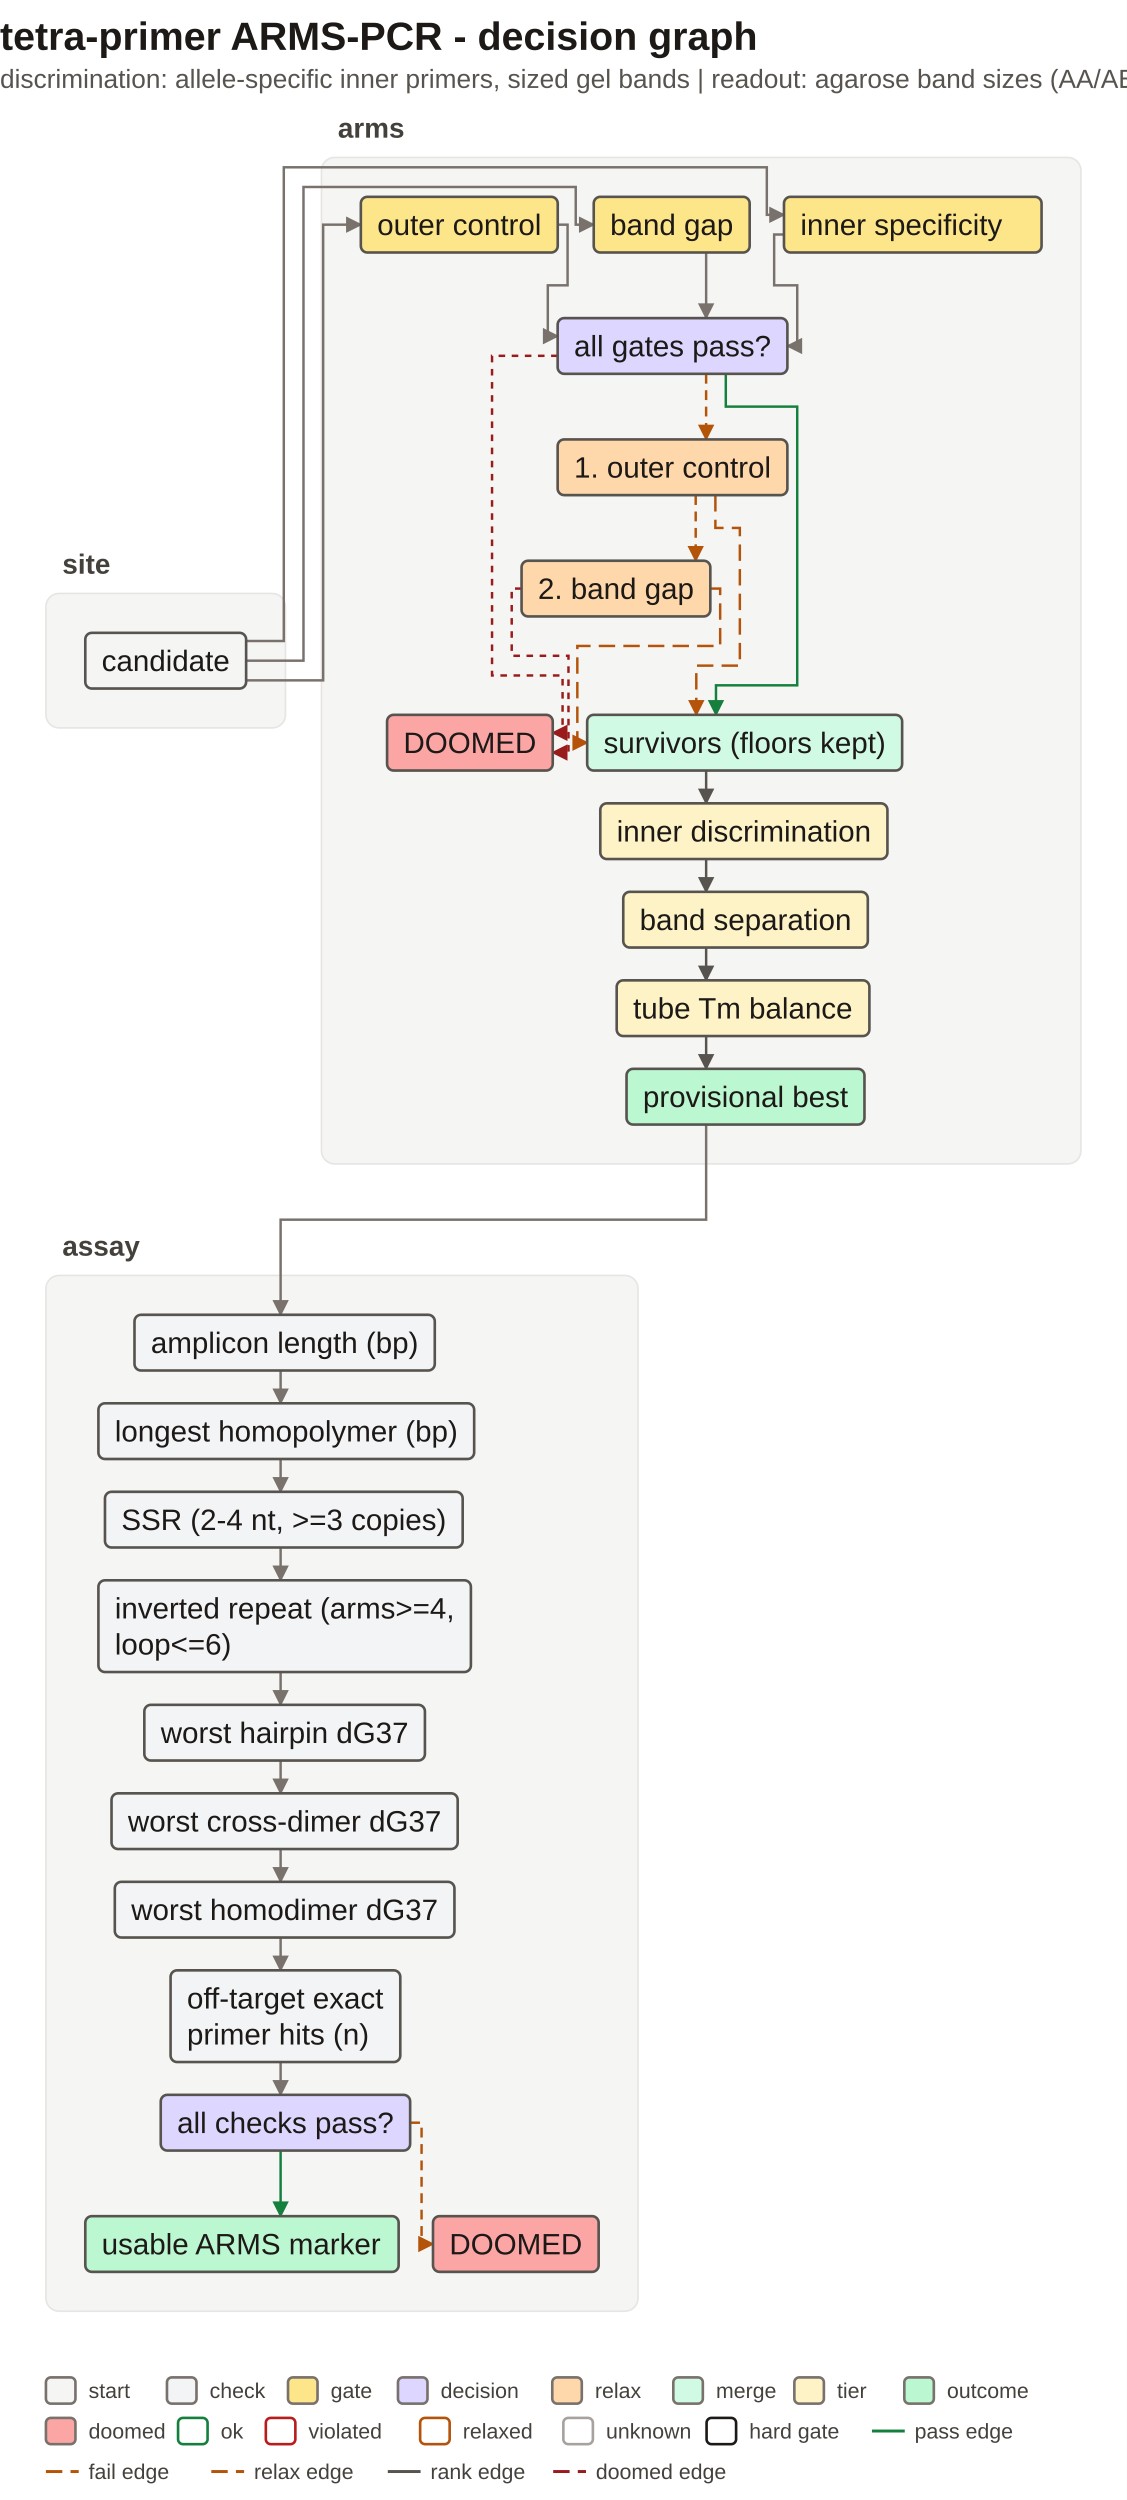
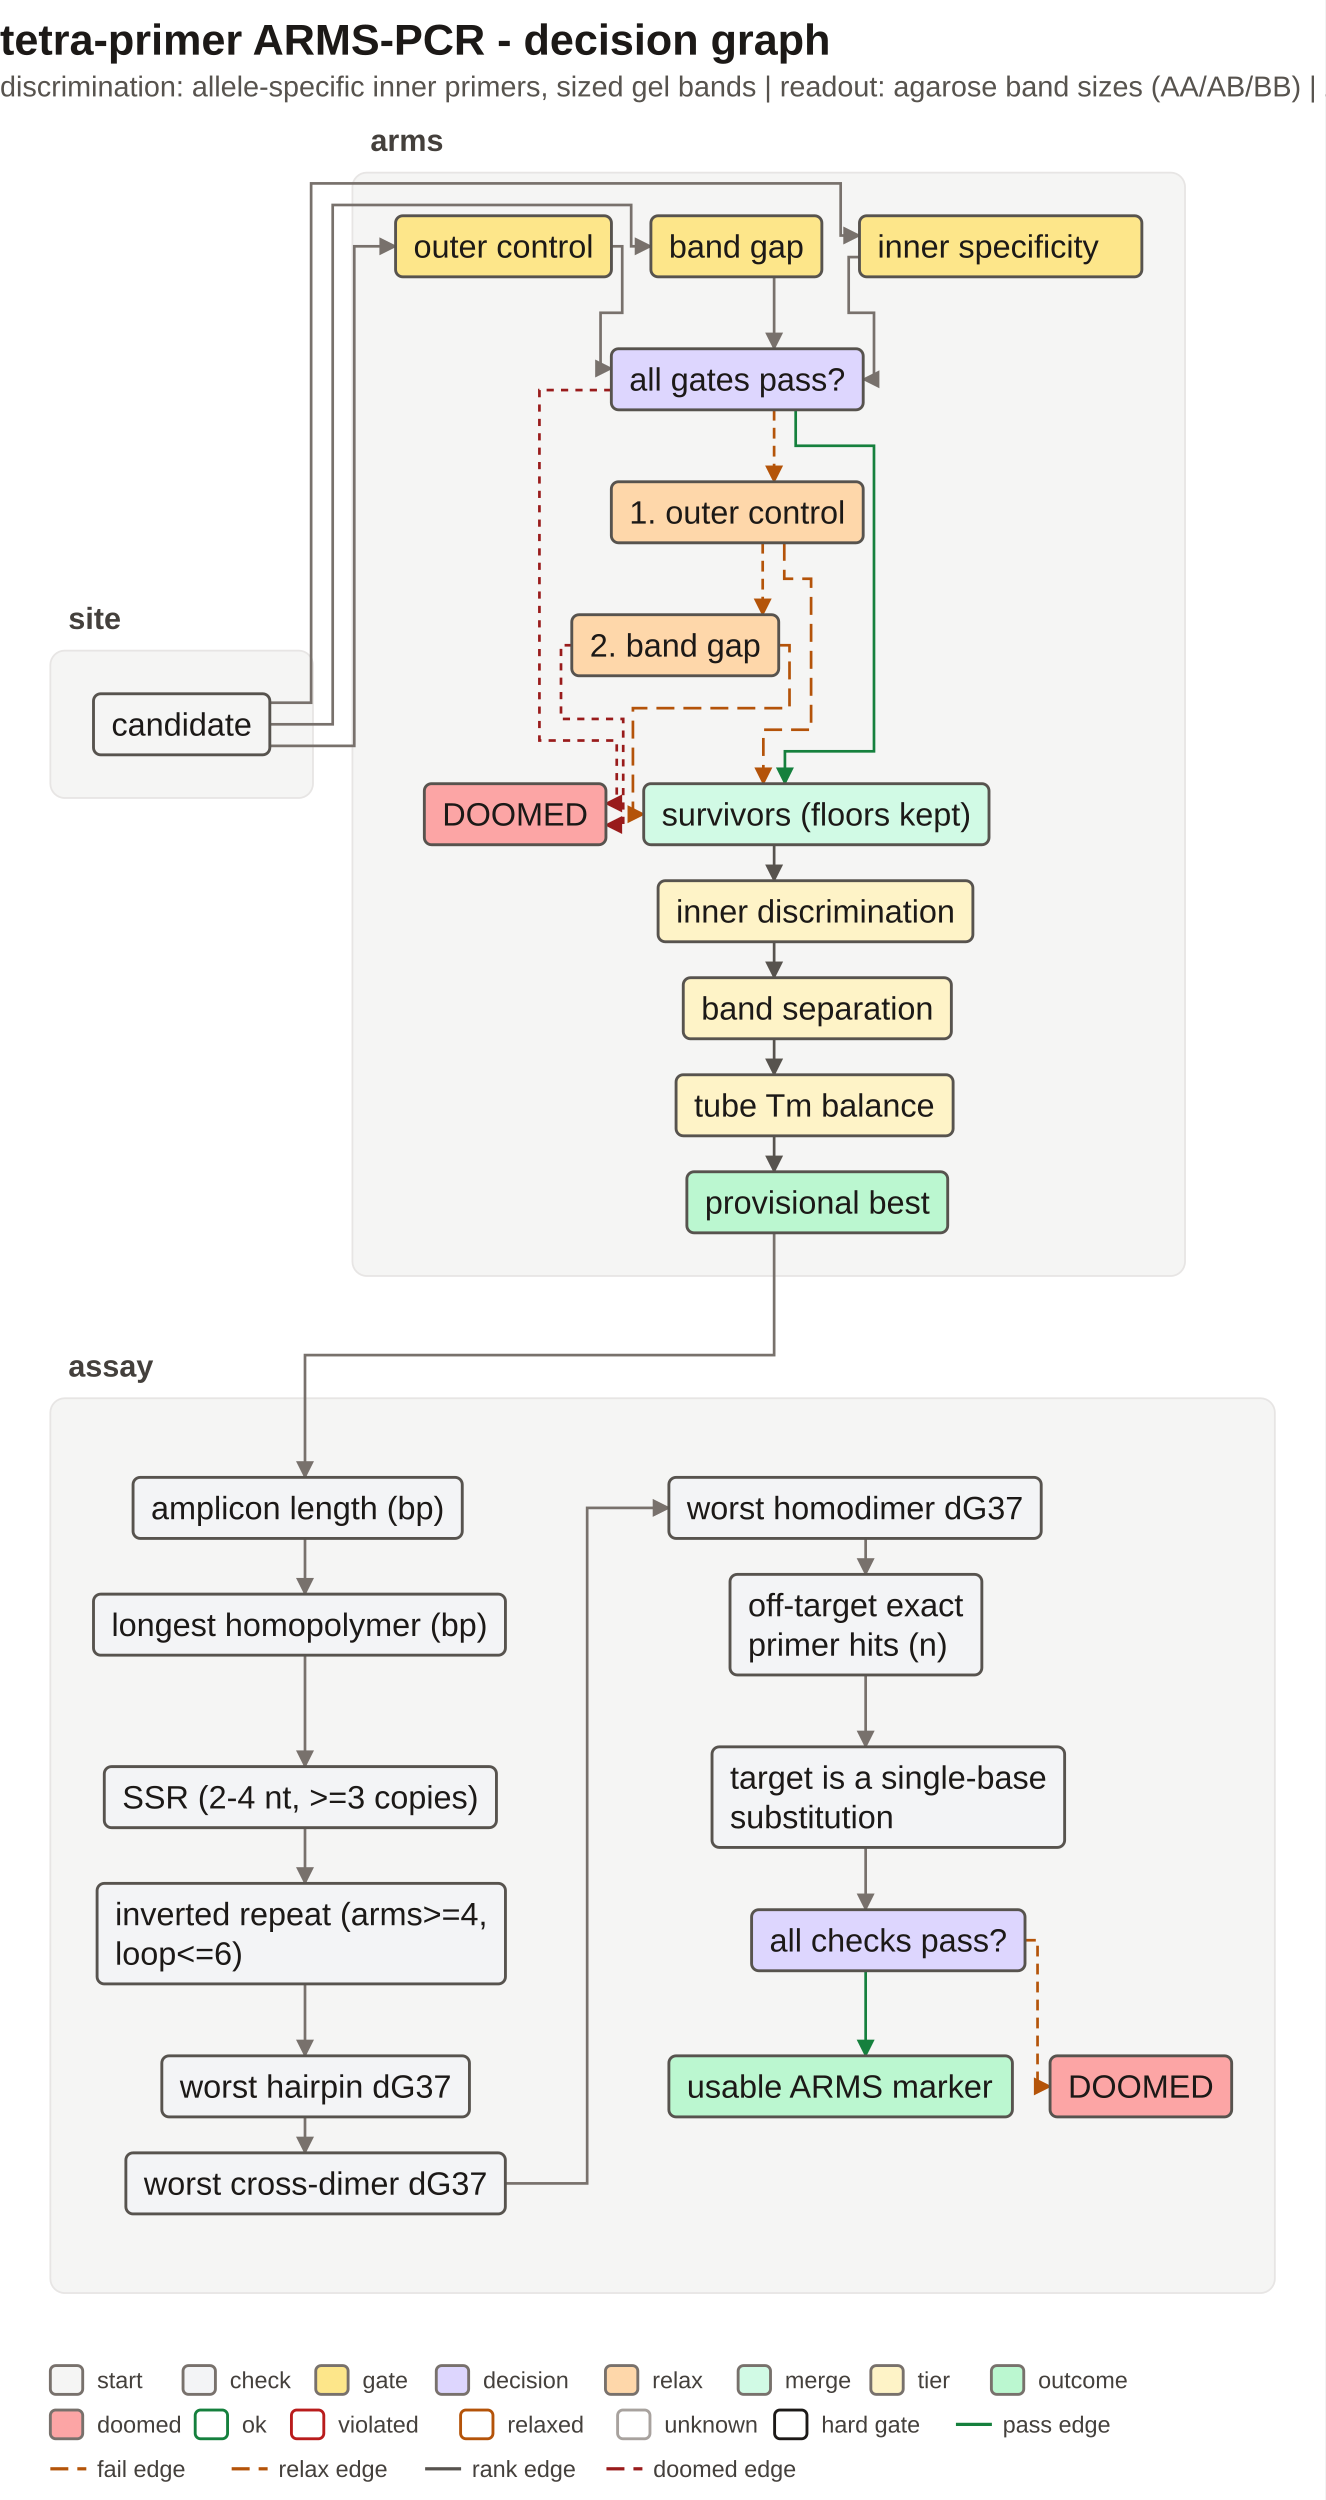
- <svg xmlns="http://www.w3.org/2000/svg" version="1.1" width="343.524" height="762.13" viewBox="0 0 343.524 762.13">
+ <svg xmlns="http://www.w3.org/2000/svg" version="1.1" width="368.5" height="695.19" viewBox="0 0 368.5 695.19">
  <defs>
    <marker id="arrow-flow" viewBox="0 0 10 10" refX="9" refY="5" markerWidth="5" markerHeight="5" markerUnits="userSpaceOnUse" orient="auto-start-reverse">
      <path d="M 0 0 L 10 5 L 0 10 z" fill="#78716C" />
    </marker>
    <marker id="arrow-pass" viewBox="0 0 10 10" refX="9" refY="5" markerWidth="5" markerHeight="5" markerUnits="userSpaceOnUse" orient="auto-start-reverse">
      <path d="M 0 0 L 10 5 L 0 10 z" fill="#15803D" />
    </marker>
    <marker id="arrow-fail" viewBox="0 0 10 10" refX="9" refY="5" markerWidth="5" markerHeight="5" markerUnits="userSpaceOnUse" orient="auto-start-reverse">
      <path d="M 0 0 L 10 5 L 0 10 z" fill="#B45409" />
    </marker>
    <marker id="arrow-relax" viewBox="0 0 10 10" refX="9" refY="5" markerWidth="5" markerHeight="5" markerUnits="userSpaceOnUse" orient="auto-start-reverse">
      <path d="M 0 0 L 10 5 L 0 10 z" fill="#B45309" />
    </marker>
    <marker id="arrow-doomed" viewBox="0 0 10 10" refX="9" refY="5" markerWidth="5" markerHeight="5" markerUnits="userSpaceOnUse" orient="auto-start-reverse">
      <path d="M 0 0 L 10 5 L 0 10 z" fill="#991B1B" />
    </marker>
    <marker id="arrow-check" viewBox="0 0 10 10" refX="9" refY="5" markerWidth="5" markerHeight="5" markerUnits="userSpaceOnUse" orient="auto-start-reverse">
      <path d="M 0 0 L 10 5 L 0 10 z" fill="#78716C" />
    </marker>
    <marker id="arrow-rank" viewBox="0 0 10 10" refX="9" refY="5" markerWidth="5" markerHeight="5" markerUnits="userSpaceOnUse" orient="auto-start-reverse">
      <path d="M 0 0 L 10 5 L 0 10 z" fill="#57534E" />
    </marker>
  </defs>
-   <rect x="0" y="0" width="343.524" height="762.13" fill="#FFFFFF" />
+   <rect x="0" y="0" width="368.5" height="695.19" fill="#FFFFFF" />
  <text x="0" y="15.2" text-anchor="start" font-family="Liberation Sans, Arial, Helvetica, sans-serif" font-size="12" fill="#1C1917" font-weight="bold">
    <tspan x="0" y="15.2">tetra-primer ARMS-PCR - decision graph</tspan>
  </text>
  <text x="0" y="26.8" text-anchor="start" font-family="Liberation Sans, Arial, Helvetica, sans-serif" font-size="8" fill="#57534E">
    <tspan x="0" y="26.8">discrimination: allele-specific inner primers, sized gel bands | readout: agarose band sizes (AA/AB/BB) | zygosity: co-dominant</tspan>
  </text>
  <rect x="14" y="180.92" width="73.032" height="40.98" rx="4" fill="#F5F5F4" stroke="#E7E5E4" stroke-width="0.5" />
  <text x="19" y="174.895" text-anchor="start" font-family="Liberation Sans, Arial, Helvetica, sans-serif" font-size="8.5" fill="#44403C" font-weight="bold">
    <tspan x="19" y="174.895">site</tspan>
  </text>
  <rect x="98" y="48" width="231.524" height="306.82" rx="4" fill="#F5F5F4" stroke="#E7E5E4" stroke-width="0.5" />
  <text x="103" y="41.975" text-anchor="start" font-family="Liberation Sans, Arial, Helvetica, sans-serif" font-size="8.5" fill="#44403C" font-weight="bold">
    <tspan x="103" y="41.975">arms</tspan>
  </text>
-   <rect x="14" y="388.82" width="180.5" height="315.76" rx="4" fill="#F5F5F4" stroke="#E7E5E4" stroke-width="0.5" />
+   <rect x="14" y="388.82" width="340.5" height="248.82" rx="4" fill="#F5F5F4" stroke="#E7E5E4" stroke-width="0.5" />
  <text x="19" y="382.795" text-anchor="start" font-family="Liberation Sans, Arial, Helvetica, sans-serif" font-size="8.5" fill="#44403C" font-weight="bold">
    <tspan x="19" y="382.795">assay</tspan>
  </text>
  <path d="M75.032 195.41 L86.516 195.41 L86.516 51 L233.769 51 L233.769 65.49 L239 65.49" fill="none" stroke="#78716C" stroke-width="0.75" stroke-linejoin="miter" stroke-linecap="butt" marker-end="url(#arrow-flow)" />
  <path d="M75.032 201.41 L92.516 201.41 L92.516 57 L175.514 57 L175.514 68.49 L181 68.49" fill="none" stroke="#78716C" stroke-width="0.75" stroke-linejoin="miter" stroke-linecap="butt" marker-end="url(#arrow-flow)" />
  <path d="M75.032 207.41 L98.516 207.41 L98.516 68.49 L110 68.49" fill="none" stroke="#78716C" stroke-width="0.75" stroke-linejoin="miter" stroke-linecap="butt" marker-end="url(#arrow-flow)" />
  <path d="M239 71.49 L236 71.49 L236 86.98 L243.038 86.98 L243.038 105.47 L240.038 105.47" fill="none" stroke="#78716C" stroke-width="0.75" stroke-linejoin="miter" stroke-linecap="butt" marker-end="url(#arrow-flow)" />
  <path d="M215.268 76.98 L215.268 96.98" fill="none" stroke="#78716C" stroke-width="0.75" stroke-linejoin="miter" stroke-linecap="butt" marker-end="url(#arrow-flow)" />
  <path d="M170.027 68.49 L173.027 68.49 L173.027 86.98 L167 86.98 L167 102.47 L170 102.47" fill="none" stroke="#78716C" stroke-width="0.75" stroke-linejoin="miter" stroke-linecap="butt" marker-end="url(#arrow-flow)" />
  <path d="M212.087 150.94 L212.087 170.94" fill="none" stroke="#B45409" stroke-width="0.75" stroke-linejoin="miter" stroke-linecap="butt" stroke-dasharray="3 2" marker-end="url(#arrow-fail)" />
  <path d="M215.262 113.96 L215.262 133.96" fill="none" stroke="#B45409" stroke-width="0.75" stroke-linejoin="miter" stroke-linecap="butt" stroke-dasharray="3 2" marker-end="url(#arrow-fail)" />
  <path d="M218.087 150.94 L218.087 160.94 L225.544 160.94 L225.544 202.92 L212.268 202.92 L212.268 217.92" fill="none" stroke="#B45309" stroke-width="0.75" stroke-linejoin="miter" stroke-linecap="butt" stroke-dasharray="5 2.5" marker-end="url(#arrow-relax)" />
  <path d="M216.544 179.43 L219.544 179.43 L219.544 196.92 L176 196.92 L176 226.41 L179 226.41" fill="none" stroke="#B45309" stroke-width="0.75" stroke-linejoin="miter" stroke-linecap="butt" stroke-dasharray="5 2.5" marker-end="url(#arrow-relax)" />
  <path d="M221.262 113.96 L221.262 123.96 L243.034 123.96 L243.034 208.92 L218.268 208.92 L218.268 217.92" fill="none" stroke="#15803D" stroke-width="0.75" stroke-linejoin="miter" stroke-linecap="butt" marker-end="url(#arrow-pass)" />
  <path d="M215.268 234.9 L215.268 244.9" fill="none" stroke="#57534E" stroke-width="0.75" stroke-linejoin="miter" stroke-linecap="butt" marker-end="url(#arrow-rank)" />
  <path d="M215.268 261.88 L215.268 271.88" fill="none" stroke="#57534E" stroke-width="0.75" stroke-linejoin="miter" stroke-linecap="butt" marker-end="url(#arrow-rank)" />
  <path d="M215.268 288.86 L215.268 298.86" fill="none" stroke="#57534E" stroke-width="0.75" stroke-linejoin="miter" stroke-linecap="butt" marker-end="url(#arrow-rank)" />
  <path d="M215.268 315.84 L215.268 325.84" fill="none" stroke="#57534E" stroke-width="0.75" stroke-linejoin="miter" stroke-linecap="butt" marker-end="url(#arrow-rank)" />
  <path d="M159 179.43 L156 179.43 L156 199.92 L173.3 199.92 L173.3 229.41 L168.5 229.41" fill="none" stroke="#991B1B" stroke-width="0.75" stroke-linejoin="miter" stroke-linecap="butt" stroke-dasharray="2 2" marker-end="url(#arrow-doomed)" />
  <path d="M170 108.47 L150 108.47 L150 205.92 L171.5 205.92 L171.5 223.41 L168.5 223.41" fill="none" stroke="#991B1B" stroke-width="0.75" stroke-linejoin="miter" stroke-linecap="butt" stroke-dasharray="2 2" marker-end="url(#arrow-doomed)" />
-   <path d="M215.268 342.82 L215.268 371.82 L85.544 371.82 L85.544 400.82" fill="none" stroke="#78716C" stroke-width="0.75" stroke-linejoin="miter" stroke-linecap="butt" marker-end="url(#arrow-check)" />
-   <path d="M85.544 417.8 L85.544 427.8" fill="none" stroke="#78716C" stroke-width="0.75" stroke-linejoin="miter" stroke-linecap="butt" marker-end="url(#arrow-check)" />
-   <path d="M85.544 444.78 L85.544 454.78" fill="none" stroke="#78716C" stroke-width="0.75" stroke-linejoin="miter" stroke-linecap="butt" marker-end="url(#arrow-check)" />
-   <path d="M85.544 471.76 L85.544 481.76" fill="none" stroke="#78716C" stroke-width="0.75" stroke-linejoin="miter" stroke-linecap="butt" marker-end="url(#arrow-check)" />
-   <path d="M85.544 509.72 L85.544 519.72" fill="none" stroke="#78716C" stroke-width="0.75" stroke-linejoin="miter" stroke-linecap="butt" marker-end="url(#arrow-check)" />
-   <path d="M85.544 536.7 L85.544 546.7" fill="none" stroke="#78716C" stroke-width="0.75" stroke-linejoin="miter" stroke-linecap="butt" marker-end="url(#arrow-check)" />
-   <path d="M85.544 563.68 L85.544 573.68" fill="none" stroke="#78716C" stroke-width="0.75" stroke-linejoin="miter" stroke-linecap="butt" marker-end="url(#arrow-check)" />
-   <path d="M85.544 590.66 L85.544 600.66" fill="none" stroke="#78716C" stroke-width="0.75" stroke-linejoin="miter" stroke-linecap="butt" marker-end="url(#arrow-check)" />
-   <path d="M85.544 628.62 L85.544 638.62" fill="none" stroke="#78716C" stroke-width="0.75" stroke-linejoin="miter" stroke-linecap="butt" marker-end="url(#arrow-check)" />
-   <path d="M85.544 655.6 L85.544 675.6" fill="none" stroke="#15803D" stroke-width="0.75" stroke-linejoin="miter" stroke-linecap="butt" marker-end="url(#arrow-pass)" />
-   <path d="M125.032 647.11 L128.516 647.11 L128.516 684.09 L132 684.09" fill="none" stroke="#B45409" stroke-width="0.75" stroke-linejoin="miter" stroke-linecap="butt" stroke-dasharray="3 2" marker-end="url(#arrow-fail)" />
+   <path d="M215.268 342.82 L215.268 376.82 L84.813 376.82 L84.813 410.82" fill="none" stroke="#78716C" stroke-width="0.75" stroke-linejoin="miter" stroke-linecap="butt" marker-end="url(#arrow-check)" />
+   <path d="M84.813 427.8 L84.813 443.29" fill="none" stroke="#78716C" stroke-width="0.75" stroke-linejoin="miter" stroke-linecap="butt" marker-end="url(#arrow-check)" />
+   <path d="M84.813 460.27 L84.813 491.25" fill="none" stroke="#78716C" stroke-width="0.75" stroke-linejoin="miter" stroke-linecap="butt" marker-end="url(#arrow-check)" />
+   <path d="M84.813 508.23 L84.813 523.72" fill="none" stroke="#78716C" stroke-width="0.75" stroke-linejoin="miter" stroke-linecap="butt" marker-end="url(#arrow-check)" />
+   <path d="M84.813 551.68 L84.813 571.68" fill="none" stroke="#78716C" stroke-width="0.75" stroke-linejoin="miter" stroke-linecap="butt" marker-end="url(#arrow-check)" />
+   <path d="M84.813 588.66 L84.813 598.66" fill="none" stroke="#78716C" stroke-width="0.75" stroke-linejoin="miter" stroke-linecap="butt" marker-end="url(#arrow-check)" />
+   <path d="M140.524 607.15 L163.276 607.15 L163.276 419.31 L186 419.31" fill="none" stroke="#78716C" stroke-width="0.75" stroke-linejoin="miter" stroke-linecap="butt" marker-end="url(#arrow-check)" />
+   <path d="M240.717 427.8 L240.717 437.8" fill="none" stroke="#78716C" stroke-width="0.75" stroke-linejoin="miter" stroke-linecap="butt" marker-end="url(#arrow-check)" />
+   <path d="M240.717 465.76 L240.717 485.76" fill="none" stroke="#78716C" stroke-width="0.75" stroke-linejoin="miter" stroke-linecap="butt" marker-end="url(#arrow-check)" />
+   <path d="M240.717 513.72 L240.717 531.04" fill="none" stroke="#78716C" stroke-width="0.75" stroke-linejoin="miter" stroke-linecap="butt" marker-end="url(#arrow-check)" />
+   <path d="M240.717 548.02 L240.717 571.68" fill="none" stroke="#15803D" stroke-width="0.75" stroke-linejoin="miter" stroke-linecap="butt" marker-end="url(#arrow-pass)" />
+   <path d="M285.032 539.53 L288.516 539.53 L288.516 580.17 L292 580.17" fill="none" stroke="#B45409" stroke-width="0.75" stroke-linejoin="miter" stroke-linecap="butt" stroke-dasharray="3 2" marker-end="url(#arrow-fail)" />
  <rect x="26" y="192.92" width="49.032" height="16.98" rx="2" fill="#F5F5F4" stroke="#57534E" stroke-width="0.8" />
  <text x="31" y="204.56" text-anchor="start" font-family="Liberation Sans, Arial, Helvetica, sans-serif" font-size="9" fill="#1C1917">
    <tspan x="31" y="204.56">candidate</tspan>
  </text>
  <rect x="239" y="60" width="78.524" height="16.98" rx="2" fill="#FDE68A" stroke="#57534E" stroke-width="0.8" />
  <text x="244" y="71.64" text-anchor="start" font-family="Liberation Sans, Arial, Helvetica, sans-serif" font-size="9" fill="#1C1917">
    <tspan x="244" y="71.64">inner specificity</tspan>
  </text>
  <rect x="181" y="60" width="47.538" height="16.98" rx="2" fill="#FDE68A" stroke="#57534E" stroke-width="0.8" />
  <text x="186" y="71.64" text-anchor="start" font-family="Liberation Sans, Arial, Helvetica, sans-serif" font-size="9" fill="#1C1917">
    <tspan x="186" y="71.64">band gap</tspan>
  </text>
  <rect x="110" y="60" width="60.027" height="16.98" rx="2" fill="#FDE68A" stroke="#57534E" stroke-width="0.8" />
  <text x="115" y="71.64" text-anchor="start" font-family="Liberation Sans, Arial, Helvetica, sans-serif" font-size="9" fill="#1C1917">
    <tspan x="115" y="71.64">outer control</tspan>
  </text>
  <rect x="170" y="96.98" width="70.038" height="16.98" rx="2" fill="#DDD6FE" stroke="#57534E" stroke-width="0.8" />
  <text x="175" y="108.62" text-anchor="start" font-family="Liberation Sans, Arial, Helvetica, sans-serif" font-size="9" fill="#1C1917">
    <tspan x="175" y="108.62">all gates pass?</tspan>
  </text>
  <rect x="170" y="133.96" width="70.034" height="16.98" rx="2" fill="#FED7AA" stroke="#57534E" stroke-width="0.8" />
  <text x="175" y="145.6" text-anchor="start" font-family="Liberation Sans, Arial, Helvetica, sans-serif" font-size="9" fill="#1C1917">
    <tspan x="175" y="145.6">1. outer control</tspan>
  </text>
  <rect x="159" y="170.94" width="57.544" height="16.98" rx="2" fill="#FED7AA" stroke="#57534E" stroke-width="0.8" />
  <text x="164" y="182.58" text-anchor="start" font-family="Liberation Sans, Arial, Helvetica, sans-serif" font-size="9" fill="#1C1917">
    <tspan x="164" y="182.58">2. band gap</tspan>
  </text>
  <rect x="179" y="217.92" width="96.019" height="16.98" rx="2" fill="#D1FAE5" stroke="#57534E" stroke-width="0.8" />
  <text x="184" y="229.56" text-anchor="start" font-family="Liberation Sans, Arial, Helvetica, sans-serif" font-size="9" fill="#1C1917">
    <tspan x="184" y="229.56">survivors (floors kept)</tspan>
  </text>
  <rect x="183" y="244.9" width="87.533" height="16.98" rx="2" fill="#FEF3C7" stroke="#57534E" stroke-width="0.8" />
  <text x="188" y="256.54" text-anchor="start" font-family="Liberation Sans, Arial, Helvetica, sans-serif" font-size="9" fill="#1C1917">
    <tspan x="188" y="256.54">inner discrimination</tspan>
  </text>
  <rect x="190" y="271.88" width="74.551" height="16.98" rx="2" fill="#FEF3C7" stroke="#57534E" stroke-width="0.8" />
  <text x="195" y="283.52" text-anchor="start" font-family="Liberation Sans, Arial, Helvetica, sans-serif" font-size="9" fill="#1C1917">
    <tspan x="195" y="283.52">band separation</tspan>
  </text>
  <rect x="188" y="298.86" width="77.039" height="16.98" rx="2" fill="#FEF3C7" stroke="#57534E" stroke-width="0.8" />
  <text x="193" y="310.5" text-anchor="start" font-family="Liberation Sans, Arial, Helvetica, sans-serif" font-size="9" fill="#1C1917">
    <tspan x="193" y="310.5">tube Tm balance</tspan>
  </text>
  <rect x="191" y="325.84" width="72.534" height="16.98" rx="2" fill="#BBF7D0" stroke="#57534E" stroke-width="0.8" />
  <text x="196" y="337.48" text-anchor="start" font-family="Liberation Sans, Arial, Helvetica, sans-serif" font-size="9" fill="#1C1917">
    <tspan x="196" y="337.48">provisional best</tspan>
  </text>
  <rect x="118" y="217.92" width="50.5" height="16.98" rx="2" fill="#FCA5A5" stroke="#57534E" stroke-width="0.8" />
  <text x="123" y="229.56" text-anchor="start" font-family="Liberation Sans, Arial, Helvetica, sans-serif" font-size="9" fill="#1C1917">
    <tspan x="123" y="229.56">DOOMED</tspan>
  </text>
-   <rect x="41" y="400.82" width="91.545" height="16.98" rx="2" fill="#F3F4F6" stroke="#57534E" stroke-width="0.8" />
-   <text x="46" y="412.46" text-anchor="start" font-family="Liberation Sans, Arial, Helvetica, sans-serif" font-size="9" fill="#1C1917">
-     <tspan x="46" y="412.46">amplicon length (bp)</tspan>
-   </text>
-   <rect x="30" y="427.8" width="114.55" height="16.98" rx="2" fill="#F3F4F6" stroke="#57534E" stroke-width="0.8" />
-   <text x="35" y="439.44" text-anchor="start" font-family="Liberation Sans, Arial, Helvetica, sans-serif" font-size="9" fill="#1C1917">
-     <tspan x="35" y="439.44">longest homopolymer (bp)</tspan>
-   </text>
-   <rect x="32" y="454.78" width="109.048" height="16.98" rx="2" fill="#F3F4F6" stroke="#57534E" stroke-width="0.8" />
-   <text x="37" y="466.42" text-anchor="start" font-family="Liberation Sans, Arial, Helvetica, sans-serif" font-size="9" fill="#1C1917">
-     <tspan x="37" y="466.42">SSR (2-4 nt, &gt;=3 copies)</tspan>
-   </text>
-   <rect x="30" y="481.76" width="113.553" height="27.96" rx="2" fill="#F3F4F6" stroke="#57534E" stroke-width="0.8" />
-   <text x="35" y="493.4" text-anchor="start" font-family="Liberation Sans, Arial, Helvetica, sans-serif" font-size="9" fill="#1C1917">
-     <tspan x="35" y="493.4">inverted repeat (arms&gt;=4,</tspan>
-     <tspan x="35" y="504.38">loop&lt;=6)</tspan>
-   </text>
-   <rect x="44" y="519.72" width="85.538" height="16.98" rx="2" fill="#F3F4F6" stroke="#57534E" stroke-width="0.8" />
-   <text x="49" y="531.36" text-anchor="start" font-family="Liberation Sans, Arial, Helvetica, sans-serif" font-size="9" fill="#1C1917">
-     <tspan x="49" y="531.36">worst hairpin dG37</tspan>
-   </text>
-   <rect x="34" y="546.7" width="105.524" height="16.98" rx="2" fill="#F3F4F6" stroke="#57534E" stroke-width="0.8" />
-   <text x="39" y="558.34" text-anchor="start" font-family="Liberation Sans, Arial, Helvetica, sans-serif" font-size="9" fill="#1C1917">
-     <tspan x="39" y="558.34">worst cross-dimer dG37</tspan>
-   </text>
-   <rect x="35" y="573.68" width="103.538" height="16.98" rx="2" fill="#F3F4F6" stroke="#57534E" stroke-width="0.8" />
-   <text x="40" y="585.32" text-anchor="start" font-family="Liberation Sans, Arial, Helvetica, sans-serif" font-size="9" fill="#1C1917">
-     <tspan x="40" y="585.32">worst homodimer dG37</tspan>
-   </text>
-   <rect x="52" y="600.66" width="70.029" height="27.96" rx="2" fill="#F3F4F6" stroke="#57534E" stroke-width="0.8" />
-   <text x="57" y="612.3" text-anchor="start" font-family="Liberation Sans, Arial, Helvetica, sans-serif" font-size="9" fill="#1C1917">
-     <tspan x="57" y="612.3">off-target exact</tspan>
-     <tspan x="57" y="623.28">primer hits (n)</tspan>
-   </text>
-   <rect x="49" y="638.62" width="76.032" height="16.98" rx="2" fill="#DDD6FE" stroke="#57534E" stroke-width="0.8" />
-   <text x="54" y="650.26" text-anchor="start" font-family="Liberation Sans, Arial, Helvetica, sans-serif" font-size="9" fill="#1C1917">
-     <tspan x="54" y="650.26">all checks pass?</tspan>
-   </text>
-   <rect x="26" y="675.6" width="95.526" height="16.98" rx="2" fill="#BBF7D0" stroke="#57534E" stroke-width="0.8" />
-   <text x="31" y="687.24" text-anchor="start" font-family="Liberation Sans, Arial, Helvetica, sans-serif" font-size="9" fill="#1C1917">
-     <tspan x="31" y="687.24">usable ARMS marker</tspan>
-   </text>
-   <rect x="132" y="675.6" width="50.5" height="16.98" rx="2" fill="#FCA5A5" stroke="#57534E" stroke-width="0.8" />
-   <text x="137" y="687.24" text-anchor="start" font-family="Liberation Sans, Arial, Helvetica, sans-serif" font-size="9" fill="#1C1917">
-     <tspan x="137" y="687.24">DOOMED</tspan>
-   </text>
-   <rect x="14" y="724.755" width="9" height="8" rx="1.5" fill="#F5F5F4" stroke="#78716C" stroke-width="0.8" />
-   <text x="27" y="731.03" text-anchor="start" font-family="Liberation Sans, Arial, Helvetica, sans-serif" font-size="6.5" fill="#44403C">
-     <tspan x="27" y="731.03">start</tspan>
-   </text>
-   <rect x="50.9" y="724.755" width="9" height="8" rx="1.5" fill="#F3F4F6" stroke="#78716C" stroke-width="0.8" />
-   <text x="63.9" y="731.03" text-anchor="start" font-family="Liberation Sans, Arial, Helvetica, sans-serif" font-size="6.5" fill="#44403C">
-     <tspan x="63.9" y="731.03">check</tspan>
-   </text>
-   <rect x="87.8" y="724.755" width="9" height="8" rx="1.5" fill="#FDE68A" stroke="#78716C" stroke-width="0.8" />
-   <text x="100.8" y="731.03" text-anchor="start" font-family="Liberation Sans, Arial, Helvetica, sans-serif" font-size="6.5" fill="#44403C">
-     <tspan x="100.8" y="731.03">gate</tspan>
-   </text>
-   <rect x="121.32" y="724.755" width="9" height="8" rx="1.5" fill="#DDD6FE" stroke="#78716C" stroke-width="0.8" />
-   <text x="134.32" y="731.03" text-anchor="start" font-family="Liberation Sans, Arial, Helvetica, sans-serif" font-size="6.5" fill="#44403C">
-     <tspan x="134.32" y="731.03">decision</tspan>
-   </text>
-   <rect x="168.36" y="724.755" width="9" height="8" rx="1.5" fill="#FED7AA" stroke="#78716C" stroke-width="0.8" />
-   <text x="181.36" y="731.03" text-anchor="start" font-family="Liberation Sans, Arial, Helvetica, sans-serif" font-size="6.5" fill="#44403C">
-     <tspan x="181.36" y="731.03">relax</tspan>
-   </text>
-   <rect x="205.26" y="724.755" width="9" height="8" rx="1.5" fill="#D1FAE5" stroke="#78716C" stroke-width="0.8" />
-   <text x="218.26" y="731.03" text-anchor="start" font-family="Liberation Sans, Arial, Helvetica, sans-serif" font-size="6.5" fill="#44403C">
-     <tspan x="218.26" y="731.03">merge</tspan>
-   </text>
-   <rect x="242.16" y="724.755" width="9" height="8" rx="1.5" fill="#FEF3C7" stroke="#78716C" stroke-width="0.8" />
-   <text x="255.16" y="731.03" text-anchor="start" font-family="Liberation Sans, Arial, Helvetica, sans-serif" font-size="6.5" fill="#44403C">
-     <tspan x="255.16" y="731.03">tier</tspan>
-   </text>
-   <rect x="275.68" y="724.755" width="9" height="8" rx="1.5" fill="#BBF7D0" stroke="#78716C" stroke-width="0.8" />
-   <text x="288.68" y="731.03" text-anchor="start" font-family="Liberation Sans, Arial, Helvetica, sans-serif" font-size="6.5" fill="#44403C">
-     <tspan x="288.68" y="731.03">outcome</tspan>
-   </text>
-   <rect x="14" y="737.105" width="9" height="8" rx="1.5" fill="#FCA5A5" stroke="#78716C" stroke-width="0.8" />
-   <text x="27" y="743.38" text-anchor="start" font-family="Liberation Sans, Arial, Helvetica, sans-serif" font-size="6.5" fill="#44403C">
-     <tspan x="27" y="743.38">doomed</tspan>
-   </text>
-   <rect x="54.28" y="737.105" width="9" height="8" rx="1.5" fill="none" stroke="#15803D" stroke-width="0.8" />
-   <text x="67.28" y="743.38" text-anchor="start" font-family="Liberation Sans, Arial, Helvetica, sans-serif" font-size="6.5" fill="#44403C">
-     <tspan x="67.28" y="743.38">ok</tspan>
-   </text>
-   <rect x="81.04" y="737.105" width="9" height="8" rx="1.5" fill="none" stroke="#B91C1C" stroke-width="0.8" />
-   <text x="94.04" y="743.38" text-anchor="start" font-family="Liberation Sans, Arial, Helvetica, sans-serif" font-size="6.5" fill="#44403C">
-     <tspan x="94.04" y="743.38">violated</tspan>
-   </text>
-   <rect x="128.08" y="737.105" width="9" height="8" rx="1.5" fill="none" stroke="#B45309" stroke-width="0.8" />
-   <text x="141.08" y="743.38" text-anchor="start" font-family="Liberation Sans, Arial, Helvetica, sans-serif" font-size="6.5" fill="#44403C">
-     <tspan x="141.08" y="743.38">relaxed</tspan>
-   </text>
-   <rect x="171.74" y="737.105" width="9" height="8" rx="1.5" fill="none" stroke="#A8A29E" stroke-width="0.8" />
-   <text x="184.74" y="743.38" text-anchor="start" font-family="Liberation Sans, Arial, Helvetica, sans-serif" font-size="6.5" fill="#44403C">
-     <tspan x="184.74" y="743.38">unknown</tspan>
-   </text>
-   <rect x="215.4" y="737.105" width="9" height="8" rx="1.5" fill="none" stroke="#1C1917" stroke-width="0.8" />
-   <text x="228.4" y="743.38" text-anchor="start" font-family="Liberation Sans, Arial, Helvetica, sans-serif" font-size="6.5" fill="#44403C">
-     <tspan x="228.4" y="743.38">hard gate</tspan>
-   </text>
-   <line x1="265.82" y1="741.105" x2="275.82" y2="741.105" stroke="#15803D" stroke-width="0.9" />
-   <text x="278.82" y="743.38" text-anchor="start" font-family="Liberation Sans, Arial, Helvetica, sans-serif" font-size="6.5" fill="#44403C">
-     <tspan x="278.82" y="743.38">pass edge</tspan>
-   </text>
-   <line x1="14" y1="753.455" x2="24" y2="753.455" stroke="#B45409" stroke-width="0.9" stroke-dasharray="5 2.5" />
-   <text x="27" y="755.73" text-anchor="start" font-family="Liberation Sans, Arial, Helvetica, sans-serif" font-size="6.5" fill="#44403C">
-     <tspan x="27" y="755.73">fail edge</tspan>
-   </text>
-   <line x1="64.42" y1="753.455" x2="74.42" y2="753.455" stroke="#B45309" stroke-width="0.9" stroke-dasharray="5 2.5" />
-   <text x="77.42" y="755.73" text-anchor="start" font-family="Liberation Sans, Arial, Helvetica, sans-serif" font-size="6.5" fill="#44403C">
-     <tspan x="77.42" y="755.73">relax edge</tspan>
-   </text>
-   <line x1="118.22" y1="753.455" x2="128.22" y2="753.455" stroke="#57534E" stroke-width="0.9" />
-   <text x="131.22" y="755.73" text-anchor="start" font-family="Liberation Sans, Arial, Helvetica, sans-serif" font-size="6.5" fill="#44403C">
-     <tspan x="131.22" y="755.73">rank edge</tspan>
-   </text>
-   <line x1="168.64" y1="753.455" x2="178.64" y2="753.455" stroke="#991B1B" stroke-width="0.9" stroke-dasharray="5 2.5" />
-   <text x="181.64" y="755.73" text-anchor="start" font-family="Liberation Sans, Arial, Helvetica, sans-serif" font-size="6.5" fill="#44403C">
-     <tspan x="181.64" y="755.73">doomed edge</tspan>
+   <rect x="37" y="410.82" width="91.545" height="16.98" rx="2" fill="#F3F4F6" stroke="#57534E" stroke-width="0.8" />
+   <text x="42" y="422.46" text-anchor="start" font-family="Liberation Sans, Arial, Helvetica, sans-serif" font-size="9" fill="#1C1917">
+     <tspan x="42" y="422.46">amplicon length (bp)</tspan>
+   </text>
+   <rect x="26" y="443.29" width="114.55" height="16.98" rx="2" fill="#F3F4F6" stroke="#57534E" stroke-width="0.8" />
+   <text x="31" y="454.93" text-anchor="start" font-family="Liberation Sans, Arial, Helvetica, sans-serif" font-size="9" fill="#1C1917">
+     <tspan x="31" y="454.93">longest homopolymer (bp)</tspan>
+   </text>
+   <rect x="29" y="491.25" width="109.048" height="16.98" rx="2" fill="#F3F4F6" stroke="#57534E" stroke-width="0.8" />
+   <text x="34" y="502.89" text-anchor="start" font-family="Liberation Sans, Arial, Helvetica, sans-serif" font-size="9" fill="#1C1917">
+     <tspan x="34" y="502.89">SSR (2-4 nt, &gt;=3 copies)</tspan>
+   </text>
+   <rect x="27" y="523.72" width="113.553" height="27.96" rx="2" fill="#F3F4F6" stroke="#57534E" stroke-width="0.8" />
+   <text x="32" y="535.36" text-anchor="start" font-family="Liberation Sans, Arial, Helvetica, sans-serif" font-size="9" fill="#1C1917">
+     <tspan x="32" y="535.36">inverted repeat (arms&gt;=4,</tspan>
+     <tspan x="32" y="546.34">loop&lt;=6)</tspan>
+   </text>
+   <rect x="45" y="571.68" width="85.538" height="16.98" rx="2" fill="#F3F4F6" stroke="#57534E" stroke-width="0.8" />
+   <text x="50" y="583.32" text-anchor="start" font-family="Liberation Sans, Arial, Helvetica, sans-serif" font-size="9" fill="#1C1917">
+     <tspan x="50" y="583.32">worst hairpin dG37</tspan>
+   </text>
+   <rect x="35" y="598.66" width="105.524" height="16.98" rx="2" fill="#F3F4F6" stroke="#57534E" stroke-width="0.8" />
+   <text x="40" y="610.3" text-anchor="start" font-family="Liberation Sans, Arial, Helvetica, sans-serif" font-size="9" fill="#1C1917">
+     <tspan x="40" y="610.3">worst cross-dimer dG37</tspan>
+   </text>
+   <rect x="186" y="410.82" width="103.538" height="16.98" rx="2" fill="#F3F4F6" stroke="#57534E" stroke-width="0.8" />
+   <text x="191" y="422.46" text-anchor="start" font-family="Liberation Sans, Arial, Helvetica, sans-serif" font-size="9" fill="#1C1917">
+     <tspan x="191" y="422.46">worst homodimer dG37</tspan>
+   </text>
+   <rect x="203" y="437.8" width="70.029" height="27.96" rx="2" fill="#F3F4F6" stroke="#57534E" stroke-width="0.8" />
+   <text x="208" y="449.44" text-anchor="start" font-family="Liberation Sans, Arial, Helvetica, sans-serif" font-size="9" fill="#1C1917">
+     <tspan x="208" y="449.44">off-target exact</tspan>
+     <tspan x="208" y="460.42">primer hits (n)</tspan>
+   </text>
+   <rect x="198" y="485.76" width="98.049" height="27.96" rx="2" fill="#F3F4F6" stroke="#57534E" stroke-width="0.8" />
+   <text x="203" y="497.4" text-anchor="start" font-family="Liberation Sans, Arial, Helvetica, sans-serif" font-size="9" fill="#1C1917">
+     <tspan x="203" y="497.4">target is a single-base</tspan>
+     <tspan x="203" y="508.38">substitution</tspan>
+   </text>
+   <rect x="209" y="531.04" width="76.032" height="16.98" rx="2" fill="#DDD6FE" stroke="#57534E" stroke-width="0.8" />
+   <text x="214" y="542.68" text-anchor="start" font-family="Liberation Sans, Arial, Helvetica, sans-serif" font-size="9" fill="#1C1917">
+     <tspan x="214" y="542.68">all checks pass?</tspan>
+   </text>
+   <rect x="186" y="571.68" width="95.526" height="16.98" rx="2" fill="#BBF7D0" stroke="#57534E" stroke-width="0.8" />
+   <text x="191" y="583.32" text-anchor="start" font-family="Liberation Sans, Arial, Helvetica, sans-serif" font-size="9" fill="#1C1917">
+     <tspan x="191" y="583.32">usable ARMS marker</tspan>
+   </text>
+   <rect x="292" y="571.68" width="50.5" height="16.98" rx="2" fill="#FCA5A5" stroke="#57534E" stroke-width="0.8" />
+   <text x="297" y="583.32" text-anchor="start" font-family="Liberation Sans, Arial, Helvetica, sans-serif" font-size="9" fill="#1C1917">
+     <tspan x="297" y="583.32">DOOMED</tspan>
+   </text>
+   <rect x="14" y="657.815" width="9" height="8" rx="1.5" fill="#F5F5F4" stroke="#78716C" stroke-width="0.8" />
+   <text x="27" y="664.09" text-anchor="start" font-family="Liberation Sans, Arial, Helvetica, sans-serif" font-size="6.5" fill="#44403C">
+     <tspan x="27" y="664.09">start</tspan>
+   </text>
+   <rect x="50.9" y="657.815" width="9" height="8" rx="1.5" fill="#F3F4F6" stroke="#78716C" stroke-width="0.8" />
+   <text x="63.9" y="664.09" text-anchor="start" font-family="Liberation Sans, Arial, Helvetica, sans-serif" font-size="6.5" fill="#44403C">
+     <tspan x="63.9" y="664.09">check</tspan>
+   </text>
+   <rect x="87.8" y="657.815" width="9" height="8" rx="1.5" fill="#FDE68A" stroke="#78716C" stroke-width="0.8" />
+   <text x="100.8" y="664.09" text-anchor="start" font-family="Liberation Sans, Arial, Helvetica, sans-serif" font-size="6.5" fill="#44403C">
+     <tspan x="100.8" y="664.09">gate</tspan>
+   </text>
+   <rect x="121.32" y="657.815" width="9" height="8" rx="1.5" fill="#DDD6FE" stroke="#78716C" stroke-width="0.8" />
+   <text x="134.32" y="664.09" text-anchor="start" font-family="Liberation Sans, Arial, Helvetica, sans-serif" font-size="6.5" fill="#44403C">
+     <tspan x="134.32" y="664.09">decision</tspan>
+   </text>
+   <rect x="168.36" y="657.815" width="9" height="8" rx="1.5" fill="#FED7AA" stroke="#78716C" stroke-width="0.8" />
+   <text x="181.36" y="664.09" text-anchor="start" font-family="Liberation Sans, Arial, Helvetica, sans-serif" font-size="6.5" fill="#44403C">
+     <tspan x="181.36" y="664.09">relax</tspan>
+   </text>
+   <rect x="205.26" y="657.815" width="9" height="8" rx="1.5" fill="#D1FAE5" stroke="#78716C" stroke-width="0.8" />
+   <text x="218.26" y="664.09" text-anchor="start" font-family="Liberation Sans, Arial, Helvetica, sans-serif" font-size="6.5" fill="#44403C">
+     <tspan x="218.26" y="664.09">merge</tspan>
+   </text>
+   <rect x="242.16" y="657.815" width="9" height="8" rx="1.5" fill="#FEF3C7" stroke="#78716C" stroke-width="0.8" />
+   <text x="255.16" y="664.09" text-anchor="start" font-family="Liberation Sans, Arial, Helvetica, sans-serif" font-size="6.5" fill="#44403C">
+     <tspan x="255.16" y="664.09">tier</tspan>
+   </text>
+   <rect x="275.68" y="657.815" width="9" height="8" rx="1.5" fill="#BBF7D0" stroke="#78716C" stroke-width="0.8" />
+   <text x="288.68" y="664.09" text-anchor="start" font-family="Liberation Sans, Arial, Helvetica, sans-serif" font-size="6.5" fill="#44403C">
+     <tspan x="288.68" y="664.09">outcome</tspan>
+   </text>
+   <rect x="14" y="670.165" width="9" height="8" rx="1.5" fill="#FCA5A5" stroke="#78716C" stroke-width="0.8" />
+   <text x="27" y="676.44" text-anchor="start" font-family="Liberation Sans, Arial, Helvetica, sans-serif" font-size="6.5" fill="#44403C">
+     <tspan x="27" y="676.44">doomed</tspan>
+   </text>
+   <rect x="54.28" y="670.165" width="9" height="8" rx="1.5" fill="none" stroke="#15803D" stroke-width="0.8" />
+   <text x="67.28" y="676.44" text-anchor="start" font-family="Liberation Sans, Arial, Helvetica, sans-serif" font-size="6.5" fill="#44403C">
+     <tspan x="67.28" y="676.44">ok</tspan>
+   </text>
+   <rect x="81.04" y="670.165" width="9" height="8" rx="1.5" fill="none" stroke="#B91C1C" stroke-width="0.8" />
+   <text x="94.04" y="676.44" text-anchor="start" font-family="Liberation Sans, Arial, Helvetica, sans-serif" font-size="6.5" fill="#44403C">
+     <tspan x="94.04" y="676.44">violated</tspan>
+   </text>
+   <rect x="128.08" y="670.165" width="9" height="8" rx="1.5" fill="none" stroke="#B45309" stroke-width="0.8" />
+   <text x="141.08" y="676.44" text-anchor="start" font-family="Liberation Sans, Arial, Helvetica, sans-serif" font-size="6.5" fill="#44403C">
+     <tspan x="141.08" y="676.44">relaxed</tspan>
+   </text>
+   <rect x="171.74" y="670.165" width="9" height="8" rx="1.5" fill="none" stroke="#A8A29E" stroke-width="0.8" />
+   <text x="184.74" y="676.44" text-anchor="start" font-family="Liberation Sans, Arial, Helvetica, sans-serif" font-size="6.5" fill="#44403C">
+     <tspan x="184.74" y="676.44">unknown</tspan>
+   </text>
+   <rect x="215.4" y="670.165" width="9" height="8" rx="1.5" fill="none" stroke="#1C1917" stroke-width="0.8" />
+   <text x="228.4" y="676.44" text-anchor="start" font-family="Liberation Sans, Arial, Helvetica, sans-serif" font-size="6.5" fill="#44403C">
+     <tspan x="228.4" y="676.44">hard gate</tspan>
+   </text>
+   <line x1="265.82" y1="674.165" x2="275.82" y2="674.165" stroke="#15803D" stroke-width="0.9" />
+   <text x="278.82" y="676.44" text-anchor="start" font-family="Liberation Sans, Arial, Helvetica, sans-serif" font-size="6.5" fill="#44403C">
+     <tspan x="278.82" y="676.44">pass edge</tspan>
+   </text>
+   <line x1="14" y1="686.515" x2="24" y2="686.515" stroke="#B45409" stroke-width="0.9" stroke-dasharray="5 2.5" />
+   <text x="27" y="688.79" text-anchor="start" font-family="Liberation Sans, Arial, Helvetica, sans-serif" font-size="6.5" fill="#44403C">
+     <tspan x="27" y="688.79">fail edge</tspan>
+   </text>
+   <line x1="64.42" y1="686.515" x2="74.42" y2="686.515" stroke="#B45309" stroke-width="0.9" stroke-dasharray="5 2.5" />
+   <text x="77.42" y="688.79" text-anchor="start" font-family="Liberation Sans, Arial, Helvetica, sans-serif" font-size="6.5" fill="#44403C">
+     <tspan x="77.42" y="688.79">relax edge</tspan>
+   </text>
+   <line x1="118.22" y1="686.515" x2="128.22" y2="686.515" stroke="#57534E" stroke-width="0.9" />
+   <text x="131.22" y="688.79" text-anchor="start" font-family="Liberation Sans, Arial, Helvetica, sans-serif" font-size="6.5" fill="#44403C">
+     <tspan x="131.22" y="688.79">rank edge</tspan>
+   </text>
+   <line x1="168.64" y1="686.515" x2="178.64" y2="686.515" stroke="#991B1B" stroke-width="0.9" stroke-dasharray="5 2.5" />
+   <text x="181.64" y="688.79" text-anchor="start" font-family="Liberation Sans, Arial, Helvetica, sans-serif" font-size="6.5" fill="#44403C">
+     <tspan x="181.64" y="688.79">doomed edge</tspan>
  </text>
</svg>
